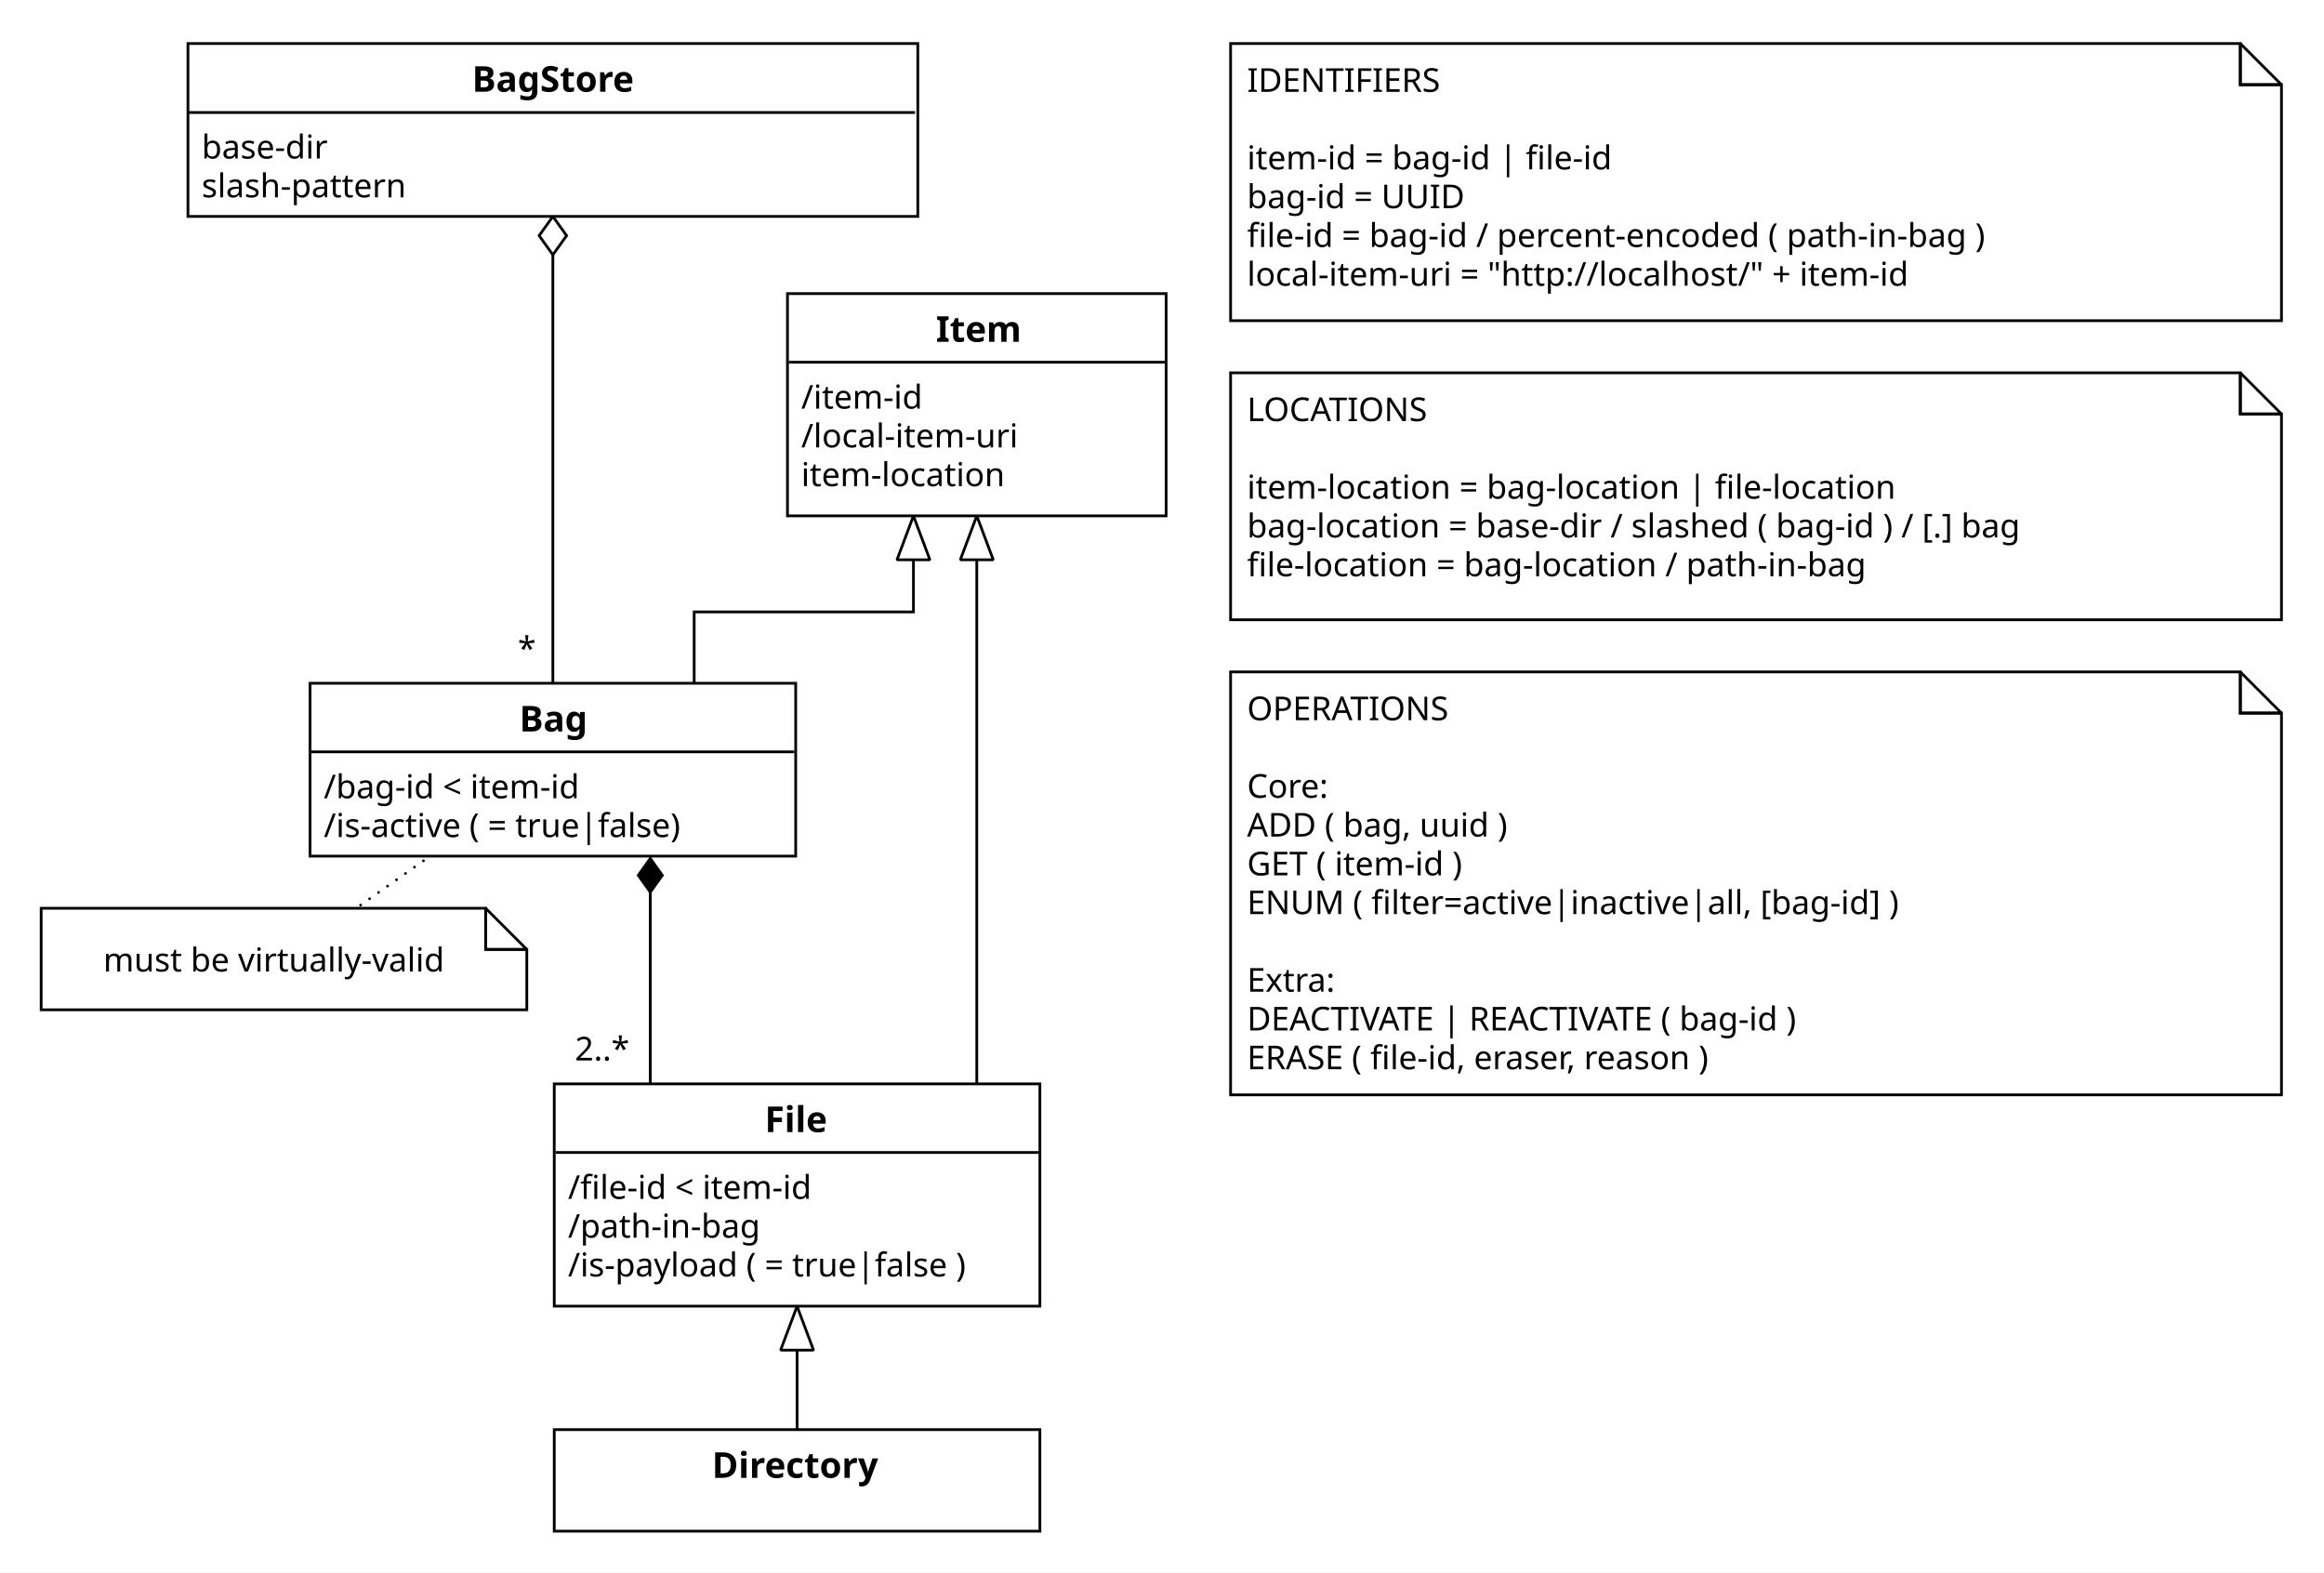
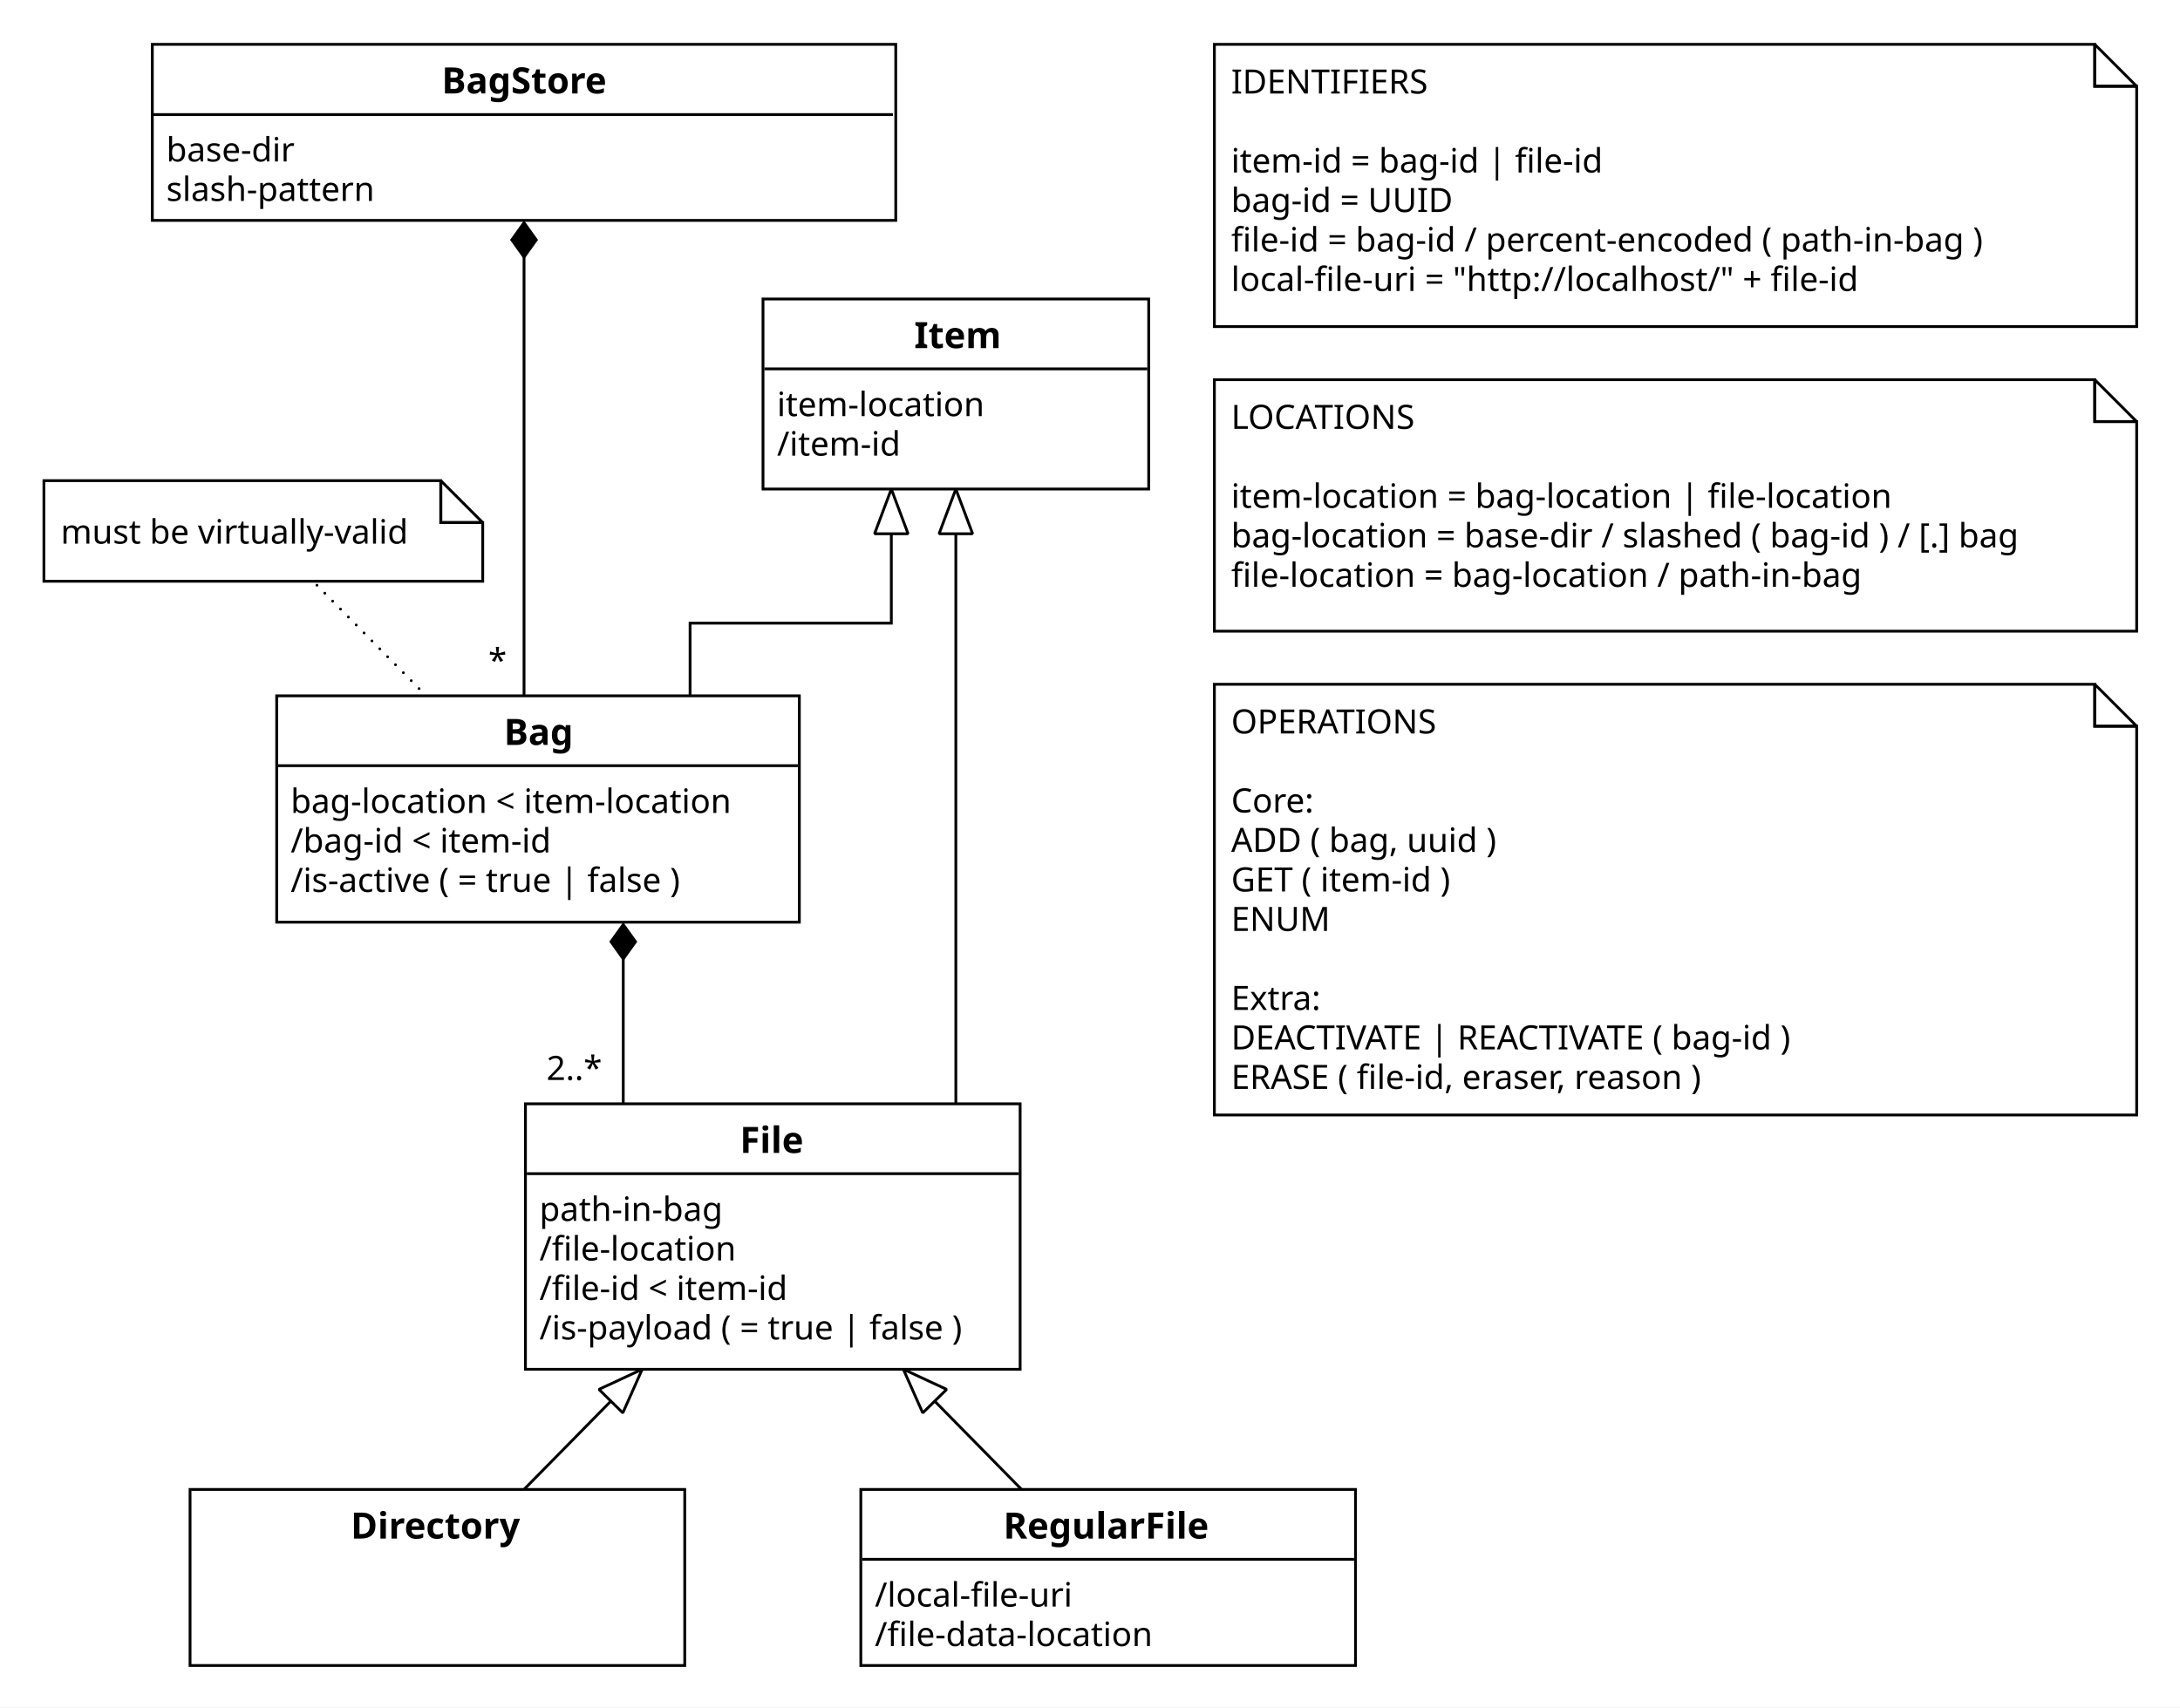
- <svg xmlns="http://www.w3.org/2000/svg" fill-opacity="1" color-rendering="auto" color-interpolation="auto" text-rendering="auto" stroke="black" stroke-linecap="square" width="847" stroke-miterlimit="10" shape-rendering="auto" stroke-opacity="1" fill="black" stroke-dasharray="none" font-weight="normal" stroke-width="1" height="573" font-family="'Dialog'" font-style="normal" stroke-linejoin="miter" font-size="12px" stroke-dashoffset="0" image-rendering="auto">
+ <svg xmlns="http://www.w3.org/2000/svg" fill-opacity="1" color-rendering="auto" color-interpolation="auto" text-rendering="auto" stroke="black" stroke-linecap="square" width="780" stroke-miterlimit="10" shape-rendering="auto" stroke-opacity="1" fill="black" stroke-dasharray="none" font-weight="normal" stroke-width="1" height="611" font-family="'Dialog'" font-style="normal" stroke-linejoin="miter" font-size="12px" stroke-dashoffset="0" image-rendering="auto">
  <defs id="genericDefs" />
  <g>
    <defs id="defs1">
      <clipPath clipPathUnits="userSpaceOnUse" id="clipPath1">
-         <path d="M0 0 L847 0 L847 573 L0 573 L0 0 Z" />
+         <path d="M0 0 L780 0 L780 611 L0 611 L0 0 Z" />
      </clipPath>
      <clipPath clipPathUnits="userSpaceOnUse" id="clipPath2">
-         <path d="M415 126 L1262 126 L1262 699 L415 699 L415 126 Z" />
+         <path d="M429 126 L1209 126 L1209 737 L429 737 L429 126 Z" />
      </clipPath>
      <clipPath clipPathUnits="userSpaceOnUse" id="clipPath3">
        <path d="M483 141 L483 204 L749 204 L749 141 Z" />
      </clipPath>
      <clipPath clipPathUnits="userSpaceOnUse" id="clipPath4">
-         <path d="M702 233 L702 314 L840 314 L840 233 Z" />
+         <path d="M702 233 L702 301 L840 301 L840 233 Z" />
      </clipPath>
      <clipPath clipPathUnits="userSpaceOnUse" id="clipPath5">
-         <path d="M528 375 L528 438 L705 438 L705 375 Z" />
+         <path d="M528 375 L528 456 L715 456 L715 375 Z" />
      </clipPath>
      <clipPath clipPathUnits="userSpaceOnUse" id="clipPath6">
-         <path d="M617 521 L617 602 L794 602 L794 521 Z" />
+         <path d="M617 521 L617 616 L794 616 L794 521 Z" />
      </clipPath>
      <clipPath clipPathUnits="userSpaceOnUse" id="clipPath7">
-         <path d="M617 647 L617 684 L794 684 L794 647 Z" />
+         <path d="M497 659 L497 722 L674 722 L674 659 Z" />
+       </clipPath>
+       <clipPath clipPathUnits="userSpaceOnUse" id="clipPath8">
+         <path d="M737 659 L737 722 L914 722 L914 659 Z" />
      </clipPath>
    </defs>
-     <g fill="white" text-rendering="geometricPrecision" shape-rendering="geometricPrecision" transform="translate(-415,-126)" stroke="white">
-       <rect x="415" width="847" height="573" y="126" clip-path="url(#clipPath2)" stroke="none" />
+     <g fill="white" text-rendering="geometricPrecision" shape-rendering="geometricPrecision" transform="translate(-429,-126)" stroke="white">
+       <rect x="429" width="780" height="611" y="126" clip-path="url(#clipPath2)" stroke="none" />
    </g>
-     <g text-rendering="geometricPrecision" stroke-miterlimit="1.45" shape-rendering="geometricPrecision" transform="matrix(1,0,0,1,-415,-126)" stroke-linecap="butt">
+     <g text-rendering="geometricPrecision" stroke-miterlimit="1.45" shape-rendering="geometricPrecision" transform="matrix(1,0,0,1,-429,-126)" stroke-linecap="butt">
      <rect fill="none" x="483.5" width="266" height="63" y="141.867" clip-path="url(#clipPath2)" />
      <text x="587.034" font-size="13px" y="159.435" clip-path="url(#clipPath3)" font-family="sans-serif" stroke="none" font-weight="bold" xml:space="preserve">BagStore</text>
      <line stroke-linecap="square" clip-path="url(#clipPath3)" fill="none" x1="484" x2="748" y1="167" y2="167" stroke-miterlimit="10" />
      <text x="488.5" xml:space="preserve" y="183.779" clip-path="url(#clipPath3)" font-family="sans-serif" stroke="none">base-dir</text>
      <text x="488.5" xml:space="preserve" y="197.912" clip-path="url(#clipPath3)" font-family="sans-serif" stroke="none">slash-pattern</text>
      <line stroke-linecap="square" clip-path="url(#clipPath3)" fill="none" x1="484" x2="748" y1="205" y2="205" stroke-miterlimit="10" />
-       <rect fill="none" x="702" width="138" height="81" y="233" clip-path="url(#clipPath2)" />
+       <rect fill="none" x="702" width="138" height="68" y="233" clip-path="url(#clipPath2)" />
      <text x="756.099" font-size="13px" y="250.568" clip-path="url(#clipPath4)" font-family="sans-serif" stroke="none" font-weight="bold" xml:space="preserve">Item</text>
      <line stroke-linecap="square" clip-path="url(#clipPath4)" fill="none" x1="703" x2="839" y1="258" y2="258" stroke-miterlimit="10" />
-       <text x="707" xml:space="preserve" y="274.912" clip-path="url(#clipPath4)" font-family="sans-serif" stroke="none">/item-id</text>
-       <text x="707" xml:space="preserve" y="289.045" clip-path="url(#clipPath4)" font-family="sans-serif" stroke="none">/local-item-uri</text>
-       <text x="707" xml:space="preserve" y="303.178" clip-path="url(#clipPath4)" font-family="sans-serif" stroke="none">item-location</text>
+       <text x="707" xml:space="preserve" y="274.912" clip-path="url(#clipPath4)" font-family="sans-serif" stroke="none">item-location</text>
+       <text x="707" xml:space="preserve" y="289.045" clip-path="url(#clipPath4)" font-family="sans-serif" stroke="none">/item-id</text>
+       <text x="707" xml:space="preserve" y="303.178" clip-path="url(#clipPath4)" font-family="sans-serif" stroke="none"> </text>
      <text x="707" xml:space="preserve" y="317.31" clip-path="url(#clipPath4)" font-family="sans-serif" stroke="none"> </text>
      <text x="707" xml:space="preserve" y="331.443" clip-path="url(#clipPath4)" font-family="sans-serif" stroke="none"> </text>
      <line stroke-linecap="square" clip-path="url(#clipPath4)" fill="none" x1="703" x2="839" y1="338" y2="338" stroke-miterlimit="10" />
-       <rect fill="none" x="528" width="177" height="63" y="375" clip-path="url(#clipPath2)" />
-       <text x="604.297" font-size="13px" y="392.568" clip-path="url(#clipPath5)" font-family="sans-serif" stroke="none" font-weight="bold" xml:space="preserve">Bag</text>
-       <line stroke-linecap="square" clip-path="url(#clipPath5)" fill="none" x1="529" x2="704" y1="400" y2="400" stroke-miterlimit="10" />
-       <text x="533" xml:space="preserve" y="416.912" clip-path="url(#clipPath5)" font-family="sans-serif" stroke="none">/bag-id &lt; item-id</text>
-       <text x="533" xml:space="preserve" y="431.045" clip-path="url(#clipPath5)" font-family="sans-serif" stroke="none">/is-active ( = true|false)</text>
-       <text x="533" xml:space="preserve" y="445.178" clip-path="url(#clipPath5)" font-family="sans-serif" stroke="none"> </text>
+       <rect fill="none" x="528" width="187" height="81" y="375" clip-path="url(#clipPath2)" />
+       <text x="609.297" font-size="13px" y="392.568" clip-path="url(#clipPath5)" font-family="sans-serif" stroke="none" font-weight="bold" xml:space="preserve">Bag</text>
+       <line stroke-linecap="square" clip-path="url(#clipPath5)" fill="none" x1="529" x2="714" y1="400" y2="400" stroke-miterlimit="10" />
+       <text x="533" xml:space="preserve" y="416.912" clip-path="url(#clipPath5)" font-family="sans-serif" stroke="none">bag-location &lt; item-location</text>
+       <text x="533" xml:space="preserve" y="431.045" clip-path="url(#clipPath5)" font-family="sans-serif" stroke="none">/bag-id &lt; item-id</text>
+       <text x="533" xml:space="preserve" y="445.178" clip-path="url(#clipPath5)" font-family="sans-serif" stroke="none">/is-active ( = true | false )</text>
      <text x="533" xml:space="preserve" y="459.31" clip-path="url(#clipPath5)" font-family="sans-serif" stroke="none"> </text>
      <text x="533" xml:space="preserve" y="473.443" clip-path="url(#clipPath5)" font-family="sans-serif" stroke="none"> </text>
-       <line stroke-linecap="square" clip-path="url(#clipPath5)" fill="none" x1="529" x2="704" y1="480" y2="480" stroke-miterlimit="10" />
-       <rect fill="none" x="617" width="177" height="81" y="521" clip-path="url(#clipPath2)" />
+       <text x="533" xml:space="preserve" y="487.576" clip-path="url(#clipPath5)" font-family="sans-serif" stroke="none"> </text>
+       <line stroke-linecap="square" clip-path="url(#clipPath5)" fill="none" x1="529" x2="714" y1="495" y2="495" stroke-miterlimit="10" />
+       <rect fill="none" x="617" width="177" height="95" y="521" clip-path="url(#clipPath2)" />
      <text x="693.731" font-size="13px" y="538.568" clip-path="url(#clipPath6)" font-family="sans-serif" stroke="none" font-weight="bold" xml:space="preserve">File</text>
      <line stroke-linecap="square" clip-path="url(#clipPath6)" fill="none" x1="618" x2="793" y1="546" y2="546" stroke-miterlimit="10" />
-       <text x="622" xml:space="preserve" y="562.912" clip-path="url(#clipPath6)" font-family="sans-serif" stroke="none">/file-id &lt; item-id</text>
-       <text x="622" xml:space="preserve" y="577.045" clip-path="url(#clipPath6)" font-family="sans-serif" stroke="none">/path-in-bag</text>
-       <text x="622" xml:space="preserve" y="591.178" clip-path="url(#clipPath6)" font-family="sans-serif" stroke="none">/is-payload ( = true|false )</text>
-       <text x="622" xml:space="preserve" y="605.311" clip-path="url(#clipPath6)" font-family="sans-serif" stroke="none"> </text>
+       <text x="622" xml:space="preserve" y="562.912" clip-path="url(#clipPath6)" font-family="sans-serif" stroke="none">path-in-bag</text>
+       <text x="622" xml:space="preserve" y="577.045" clip-path="url(#clipPath6)" font-family="sans-serif" stroke="none">/file-location</text>
+       <text x="622" xml:space="preserve" y="591.178" clip-path="url(#clipPath6)" font-family="sans-serif" stroke="none">/file-id &lt; item-id</text>
+       <text x="622" xml:space="preserve" y="605.311" clip-path="url(#clipPath6)" font-family="sans-serif" stroke="none">/is-payload ( = true | false )</text>
      <text x="622" xml:space="preserve" y="619.443" clip-path="url(#clipPath6)" font-family="sans-serif" stroke="none"> </text>
-       <line stroke-linecap="square" clip-path="url(#clipPath6)" fill="none" x1="618" x2="793" y1="626" y2="626" stroke-miterlimit="10" />
-       <path fill="none" d="M430 457 L592 457 L592 472 L607 472 L607 494 L430 494 Z" clip-path="url(#clipPath2)" />
-       <path fill="none" d="M592 457 L592 472 L607 472 Z" clip-path="url(#clipPath2)" fill-rule="evenodd" />
-       <text x="452.641" xml:space="preserve" y="480.035" clip-path="url(#clipPath2)" font-family="sans-serif" stroke="none">must be virtually-valid</text>
-       <path fill="none" d="M863.5 141.867 L1231.5 141.867 L1231.5 156.867 L1246.5 156.867 L1246.5 242.867 L863.5 242.867 Z" clip-path="url(#clipPath2)" />
-       <path fill="none" d="M1231.5 141.867 L1231.5 156.867 L1246.5 156.867 Z" clip-path="url(#clipPath2)" fill-rule="evenodd" />
+       <text x="622" xml:space="preserve" y="633.576" clip-path="url(#clipPath6)" font-family="sans-serif" stroke="none"> </text>
+       <line stroke-linecap="square" clip-path="url(#clipPath6)" fill="none" x1="618" x2="793" y1="641" y2="641" stroke-miterlimit="10" />
+       <path fill="none" d="M444.717 298 L586.717 298 L586.717 313 L601.717 313 L601.717 334 L444.717 334 Z" clip-path="url(#clipPath2)" />
+       <path fill="none" d="M586.717 298 L586.717 313 L601.717 313 Z" clip-path="url(#clipPath2)" fill-rule="evenodd" />
+       <text x="450.717" xml:space="preserve" y="320.535" clip-path="url(#clipPath2)" font-family="sans-serif" stroke="none">must be virtually-valid</text>
+       <path fill="none" d="M863.5 141.867 L1178.5 141.867 L1178.5 156.867 L1193.5 156.867 L1193.5 242.867 L863.5 242.867 Z" clip-path="url(#clipPath2)" />
+       <path fill="none" d="M1178.5 141.867 L1178.5 156.867 L1193.5 156.867 Z" clip-path="url(#clipPath2)" fill-rule="evenodd" />
      <text x="869.5" xml:space="preserve" y="159.469" clip-path="url(#clipPath2)" font-family="sans-serif" stroke="none">IDENTIFIERS</text>
      <text x="869.5" xml:space="preserve" y="173.602" clip-path="url(#clipPath2)" font-family="sans-serif" stroke="none"> </text>
      <text x="869.5" xml:space="preserve" y="187.734" clip-path="url(#clipPath2)" font-family="sans-serif" stroke="none">item-id = bag-id | file-id</text>
      <text x="869.5" xml:space="preserve" y="201.867" clip-path="url(#clipPath2)" font-family="sans-serif" stroke="none">bag-id = UUID</text>
      <text x="869.5" xml:space="preserve" y="216" clip-path="url(#clipPath2)" font-family="sans-serif" stroke="none">file-id = bag-id / percent-encoded ( path-in-bag )</text>
-       <text x="869.5" xml:space="preserve" y="230.133" clip-path="url(#clipPath2)" font-family="sans-serif" stroke="none">local-item-uri = "http://localhost/" + item-id</text>
-       <path fill="none" d="M863.5 261.867 L1231.5 261.867 L1231.5 276.867 L1246.5 276.867 L1246.5 351.867 L863.5 351.867 Z" clip-path="url(#clipPath2)" />
-       <path fill="none" d="M1231.5 261.867 L1231.5 276.867 L1246.5 276.867 Z" clip-path="url(#clipPath2)" fill-rule="evenodd" />
+       <text x="869.5" xml:space="preserve" y="230.133" clip-path="url(#clipPath2)" font-family="sans-serif" stroke="none">local-file-uri = "http://localhost/" + file-id</text>
+       <path fill="none" d="M863.5 261.867 L1178.5 261.867 L1178.5 276.867 L1193.5 276.867 L1193.5 351.867 L863.5 351.867 Z" clip-path="url(#clipPath2)" />
+       <path fill="none" d="M1178.5 261.867 L1178.5 276.867 L1193.5 276.867 Z" clip-path="url(#clipPath2)" fill-rule="evenodd" />
      <text x="869.5" xml:space="preserve" y="279.469" clip-path="url(#clipPath2)" font-family="sans-serif" stroke="none">LOCATIONS</text>
      <text x="869.5" xml:space="preserve" y="293.602" clip-path="url(#clipPath2)" font-family="sans-serif" stroke="none"> </text>
      <text x="869.5" xml:space="preserve" y="307.734" clip-path="url(#clipPath2)" font-family="sans-serif" stroke="none">item-location = bag-location | file-location</text>
      <text x="869.5" xml:space="preserve" y="321.867" clip-path="url(#clipPath2)" font-family="sans-serif" stroke="none">bag-location = base-dir / slashed ( bag-id ) / [.] bag</text>
      <text x="869.5" xml:space="preserve" y="336" clip-path="url(#clipPath2)" font-family="sans-serif" stroke="none">file-location = bag-location / path-in-bag</text>
      <text x="869.5" xml:space="preserve" y="350.133" clip-path="url(#clipPath2)" font-family="sans-serif" stroke="none"> </text>
-       <path fill="none" d="M863.5 370.867 L1231.5 370.867 L1231.5 385.867 L1246.5 385.867 L1246.5 525 L863.5 525 Z" clip-path="url(#clipPath2)" />
-       <path fill="none" d="M1231.5 370.867 L1231.5 385.867 L1246.5 385.867 Z" clip-path="url(#clipPath2)" fill-rule="evenodd" />
+       <path fill="none" d="M863.5 370.867 L1178.5 370.867 L1178.5 385.867 L1193.5 385.867 L1193.5 525 L863.5 525 Z" clip-path="url(#clipPath2)" />
+       <path fill="none" d="M1178.5 370.867 L1178.5 385.867 L1193.5 385.867 Z" clip-path="url(#clipPath2)" fill-rule="evenodd" />
      <text x="869.5" xml:space="preserve" y="388.469" clip-path="url(#clipPath2)" font-family="sans-serif" stroke="none">OPERATIONS</text>
      <text x="869.5" xml:space="preserve" y="402.602" clip-path="url(#clipPath2)" font-family="sans-serif" stroke="none"> </text>
      <text x="869.5" xml:space="preserve" y="416.734" clip-path="url(#clipPath2)" font-family="sans-serif" stroke="none">Core:</text>
      <text x="869.5" xml:space="preserve" y="430.867" clip-path="url(#clipPath2)" font-family="sans-serif" stroke="none">ADD ( bag, uuid )</text>
      <text x="869.5" xml:space="preserve" y="445" clip-path="url(#clipPath2)" font-family="sans-serif" stroke="none">GET ( item-id )</text>
-       <text x="869.5" xml:space="preserve" y="459.133" clip-path="url(#clipPath2)" font-family="sans-serif" stroke="none">ENUM ( filter=active|inactive|all, [bag-id] )</text>
+       <text x="869.5" xml:space="preserve" y="459.133" clip-path="url(#clipPath2)" font-family="sans-serif" stroke="none">ENUM</text>
      <text x="869.5" xml:space="preserve" y="473.266" clip-path="url(#clipPath2)" font-family="sans-serif" stroke="none"> </text>
      <text x="869.5" xml:space="preserve" y="487.398" clip-path="url(#clipPath2)" font-family="sans-serif" stroke="none">Extra:</text>
      <text x="869.5" xml:space="preserve" y="501.531" clip-path="url(#clipPath2)" font-family="sans-serif" stroke="none">DEACTIVATE | REACTIVATE ( bag-id )</text>
      <text x="869.5" xml:space="preserve" y="515.664" clip-path="url(#clipPath2)" font-family="sans-serif" stroke="none">ERASE ( file-id, eraser, reason )</text>
      <text x="869.5" xml:space="preserve" y="529.797" clip-path="url(#clipPath2)" font-family="sans-serif" stroke="none"> </text>
      <text x="869.5" xml:space="preserve" y="543.93" clip-path="url(#clipPath2)" font-family="sans-serif" stroke="none"> </text>
      <text x="603.717" xml:space="preserve" y="366.602" clip-path="url(#clipPath2)" font-family="sans-serif" stroke="none">*</text>
      <text x="624.518" xml:space="preserve" y="512.469" clip-path="url(#clipPath2)" font-family="sans-serif" stroke="none">2..*</text>
-       <rect fill="none" x="617" width="177" height="37" y="647" clip-path="url(#clipPath2)" />
-       <text x="674.479" font-size="13px" y="664.568" clip-path="url(#clipPath7)" font-family="sans-serif" stroke="none" font-weight="bold" xml:space="preserve">Directory</text>
-       <path fill="none" d="M616.5 211.871 L616.5 375.045" clip-path="url(#clipPath2)" />
-       <path fill="white" d="M616.5 204.871 L621.5 211.871 L616.5 218.871 L611.5 211.871 Z" clip-path="url(#clipPath2)" stroke="none" />
-       <path fill="none" d="M616.5 204.871 L621.5 211.871 L616.5 218.871 L611.5 211.871 Z" clip-path="url(#clipPath2)" />
-       <path fill="none" d="M668 375.008 L668 349 L747.913 349 L747.913 329.011" clip-path="url(#clipPath2)" />
-       <path fill="white" d="M747.913 314.011 L741.913 330.011 L753.913 330.011 Z" clip-path="url(#clipPath2)" stroke="none" />
-       <path fill="none" d="M747.913 314.011 L741.913 330.011 L753.913 330.011 Z" clip-path="url(#clipPath2)" />
-       <path fill="none" d="M652 444.993 L652 521.02" clip-path="url(#clipPath2)" />
-       <path d="M652 437.993 L657 444.993 L652 451.993 L647 444.993 Z" clip-path="url(#clipPath2)" stroke="none" />
-       <path fill="none" d="M771 328.997 L771 520.98" clip-path="url(#clipPath2)" />
-       <path fill="white" d="M771 313.997 L765 329.997 L777 329.997 Z" clip-path="url(#clipPath2)" stroke="none" />
-       <path fill="none" d="M771 313.997 L765 329.997 L777 329.997 Z" clip-path="url(#clipPath2)" />
-       <path fill="none" stroke-dasharray="0,4" d="M544.794 456.987 L571.789 437.98" stroke-dashoffset="2" clip-path="url(#clipPath2)" stroke-linecap="round" />
-       <path fill="none" d="M705.5 646.99 L705.5 617.033" clip-path="url(#clipPath2)" />
-       <path fill="white" d="M705.5 602.033 L699.5 618.033 L711.5 618.033 Z" clip-path="url(#clipPath2)" stroke="none" />
-       <path fill="none" d="M705.5 602.033 L699.5 618.033 L711.5 618.033 Z" clip-path="url(#clipPath2)" />
+       <rect fill="none" x="497" width="177" height="63" y="659" clip-path="url(#clipPath2)" />
+       <text x="554.479" font-size="13px" y="676.568" clip-path="url(#clipPath7)" font-family="sans-serif" stroke="none" font-weight="bold" xml:space="preserve">Directory</text>
+       <rect fill="none" x="737" width="177" height="63" y="659" clip-path="url(#clipPath2)" />
+       <text x="787.992" font-size="13px" y="676.568" clip-path="url(#clipPath8)" font-family="sans-serif" stroke="none" font-weight="bold" xml:space="preserve">RegularFile</text>
+       <line stroke-linecap="square" clip-path="url(#clipPath8)" fill="none" x1="738" x2="913" y1="684" y2="684" stroke-miterlimit="10" />
+       <text x="742" xml:space="preserve" y="700.912" clip-path="url(#clipPath8)" font-family="sans-serif" stroke="none">/local-file-uri</text>
+       <text x="742" xml:space="preserve" y="715.045" clip-path="url(#clipPath8)" font-family="sans-serif" stroke="none">/file-data-location</text>
+       <text x="742" xml:space="preserve" y="729.178" clip-path="url(#clipPath8)" font-family="sans-serif" stroke="none"> </text>
+       <text x="742" xml:space="preserve" y="743.311" clip-path="url(#clipPath8)" font-family="sans-serif" stroke="none"> </text>
+       <line stroke-linecap="square" clip-path="url(#clipPath8)" fill="none" x1="738" x2="913" y1="750" y2="750" stroke-miterlimit="10" />
+       <path fill="none" d="M616.5 211.844 L616.5 375.003" clip-path="url(#clipPath2)" />
+       <path d="M616.5 204.844 L621.5 211.844 L616.5 218.844 L611.5 211.844 Z" clip-path="url(#clipPath2)" stroke="none" />
+       <path fill="none" d="M675.91 375.02 L675.91 349 L747.913 349 L747.913 316.006" clip-path="url(#clipPath2)" />
+       <path fill="white" d="M747.913 301.006 L741.913 317.006 L753.913 317.006 Z" clip-path="url(#clipPath2)" stroke="none" />
+       <path fill="none" d="M747.913 301.006 L741.913 317.006 L753.913 317.006 Z" clip-path="url(#clipPath2)" />
+       <path fill="none" d="M652 462.997 L652 521.001" clip-path="url(#clipPath2)" />
+       <path d="M652 455.997 L657 462.997 L652 469.997 L647 462.997 Z" clip-path="url(#clipPath2)" stroke="none" />
+       <path fill="none" d="M771 316.002 L771 520.977" clip-path="url(#clipPath2)" />
+       <path fill="white" d="M771 301.002 L765 317.002 L777 317.002 Z" clip-path="url(#clipPath2)" stroke="none" />
+       <path fill="none" d="M771 301.002 L765 317.002 L777 317.002 Z" clip-path="url(#clipPath2)" />
+       <path fill="none" stroke-dasharray="0,4" d="M540.997 334 L581.504 375.009" stroke-dashoffset="2" clip-path="url(#clipPath2)" stroke-linecap="round" />
+       <path fill="none" d="M616.467 659.017 L648.269 626.684" clip-path="url(#clipPath2)" />
+       <path fill="white" d="M658.788 615.99 L643.291 623.19 L651.846 631.605 Z" clip-path="url(#clipPath2)" stroke="none" />
+       <path fill="none" d="M658.788 615.99 L643.291 623.19 L651.846 631.605 Z" clip-path="url(#clipPath2)" />
+       <path fill="none" d="M794.533 659.017 L762.731 626.684" clip-path="url(#clipPath2)" />
+       <path fill="white" d="M752.212 615.99 L759.154 631.605 L767.709 623.19 Z" clip-path="url(#clipPath2)" stroke="none" />
+       <path fill="none" d="M752.212 615.99 L759.154 631.605 L767.709 623.19 Z" clip-path="url(#clipPath2)" />
    </g>
  </g>
</svg>
